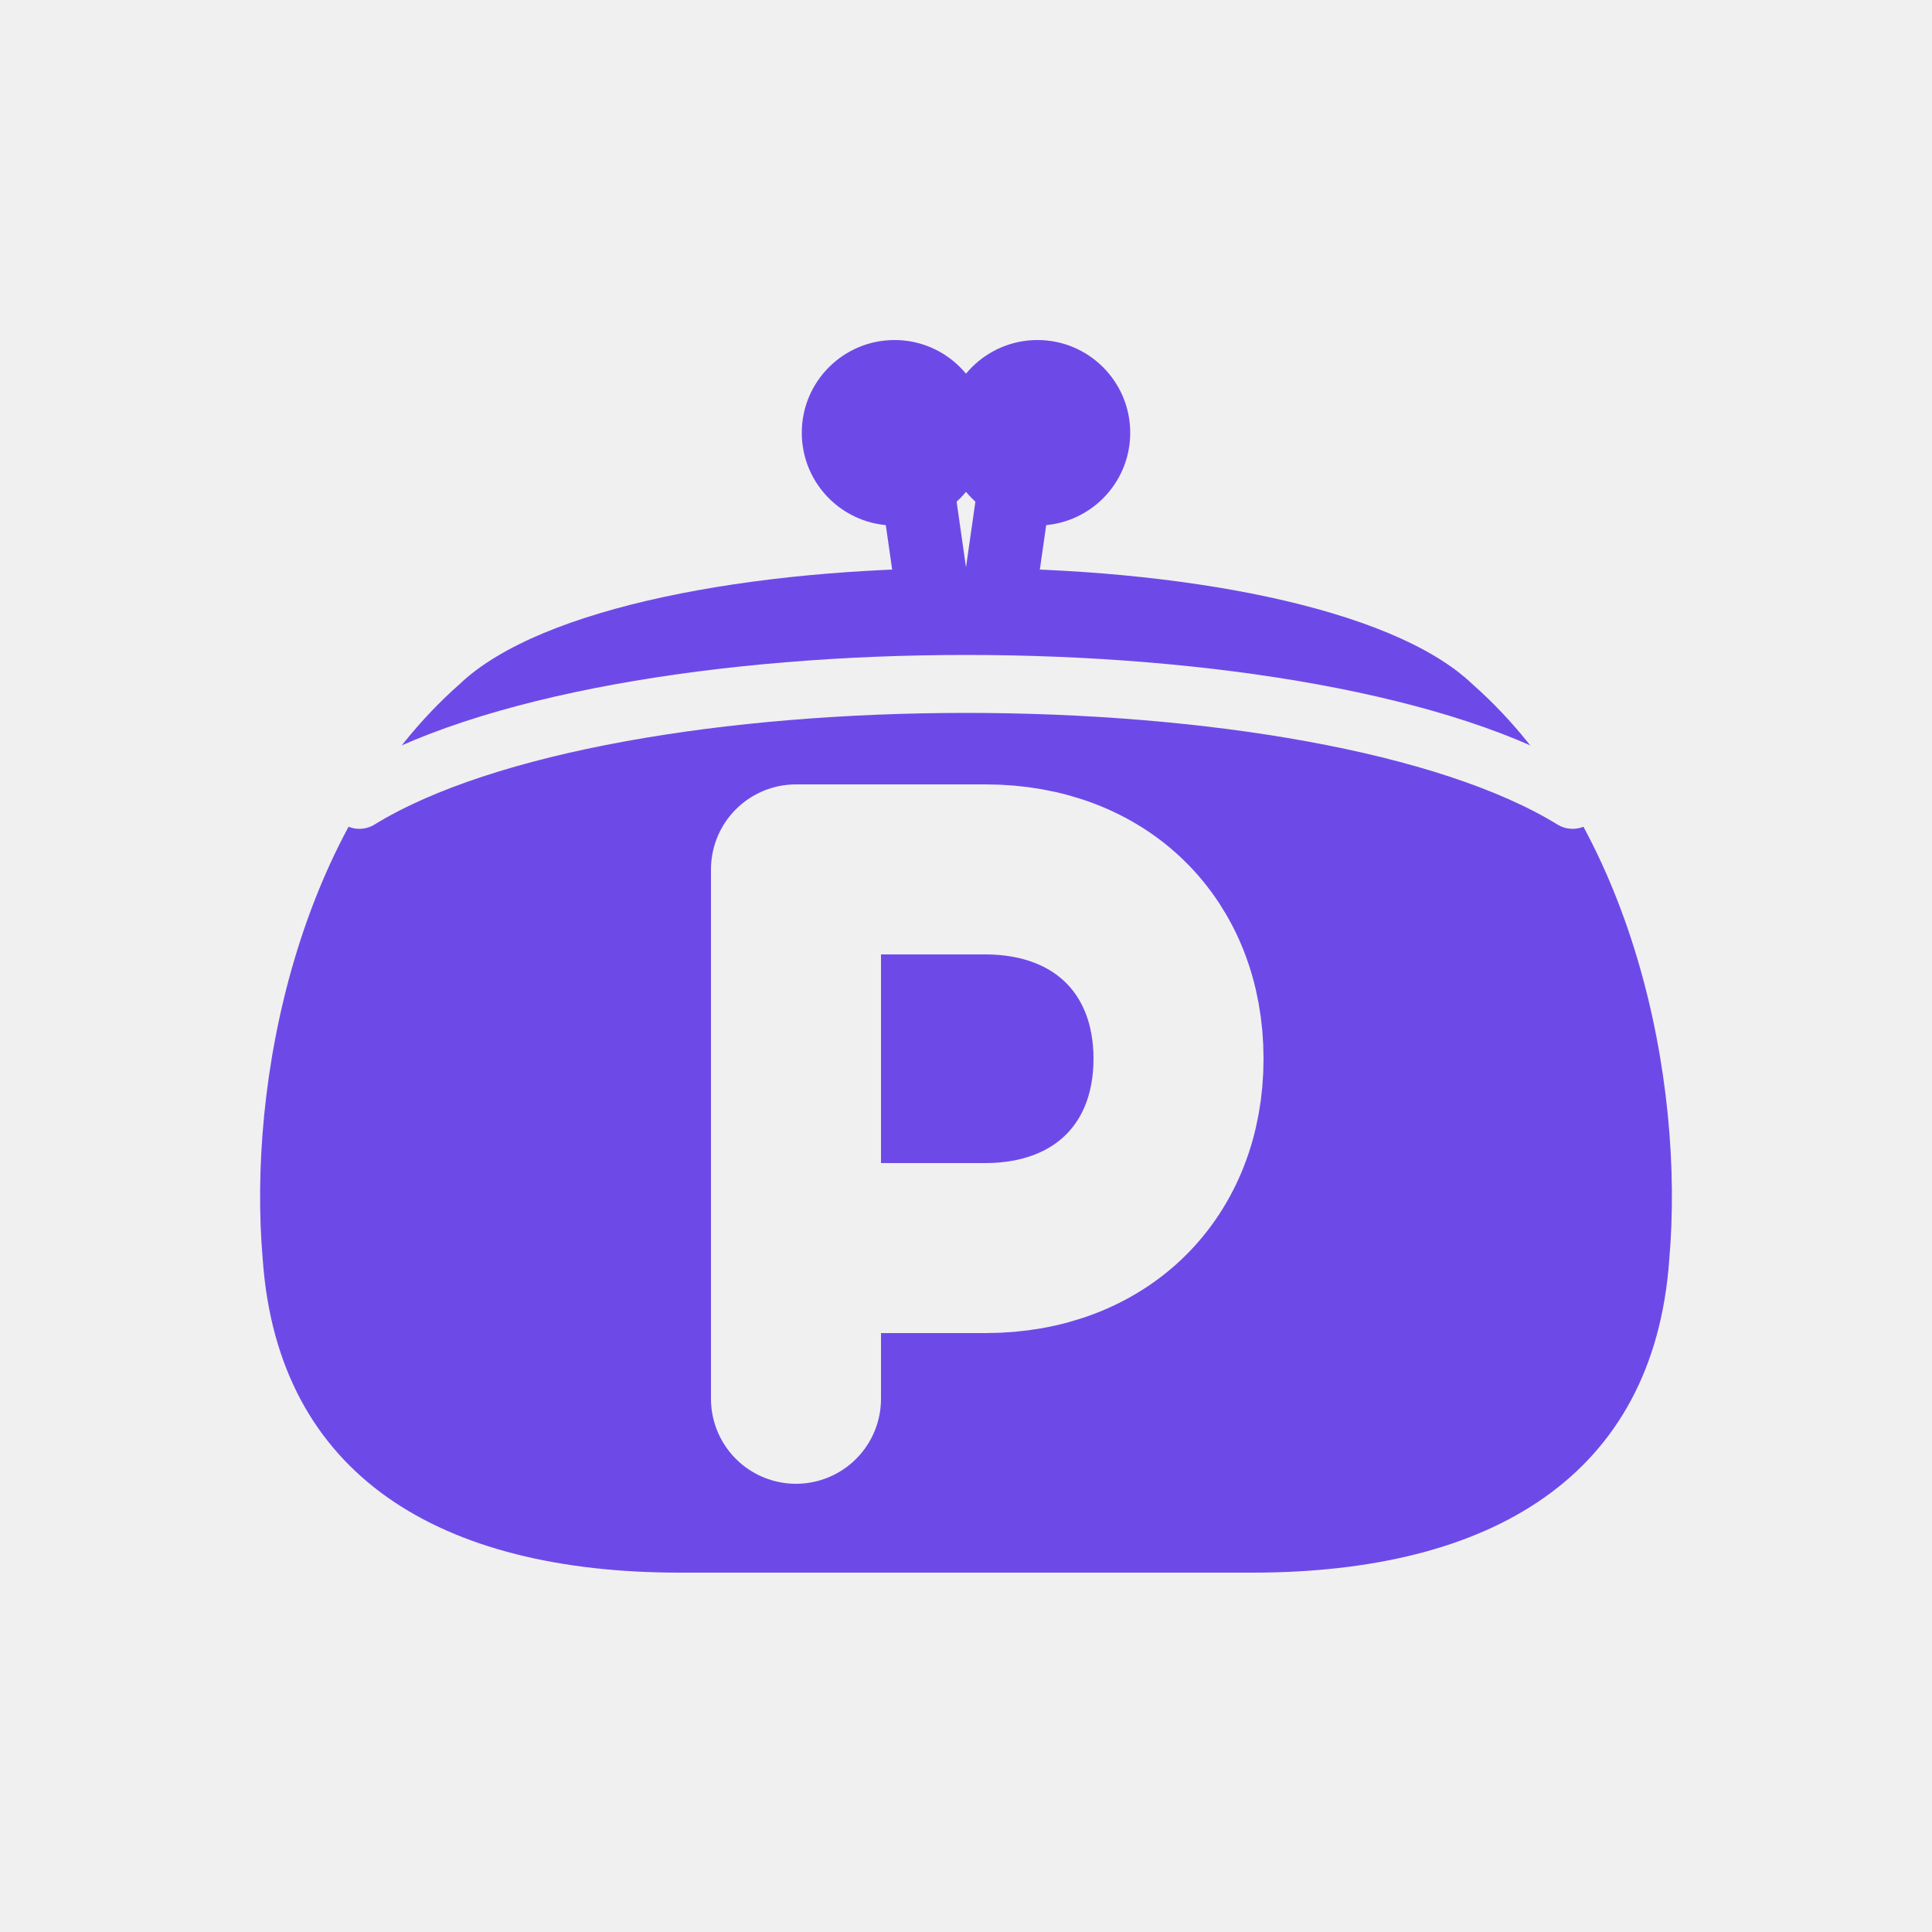
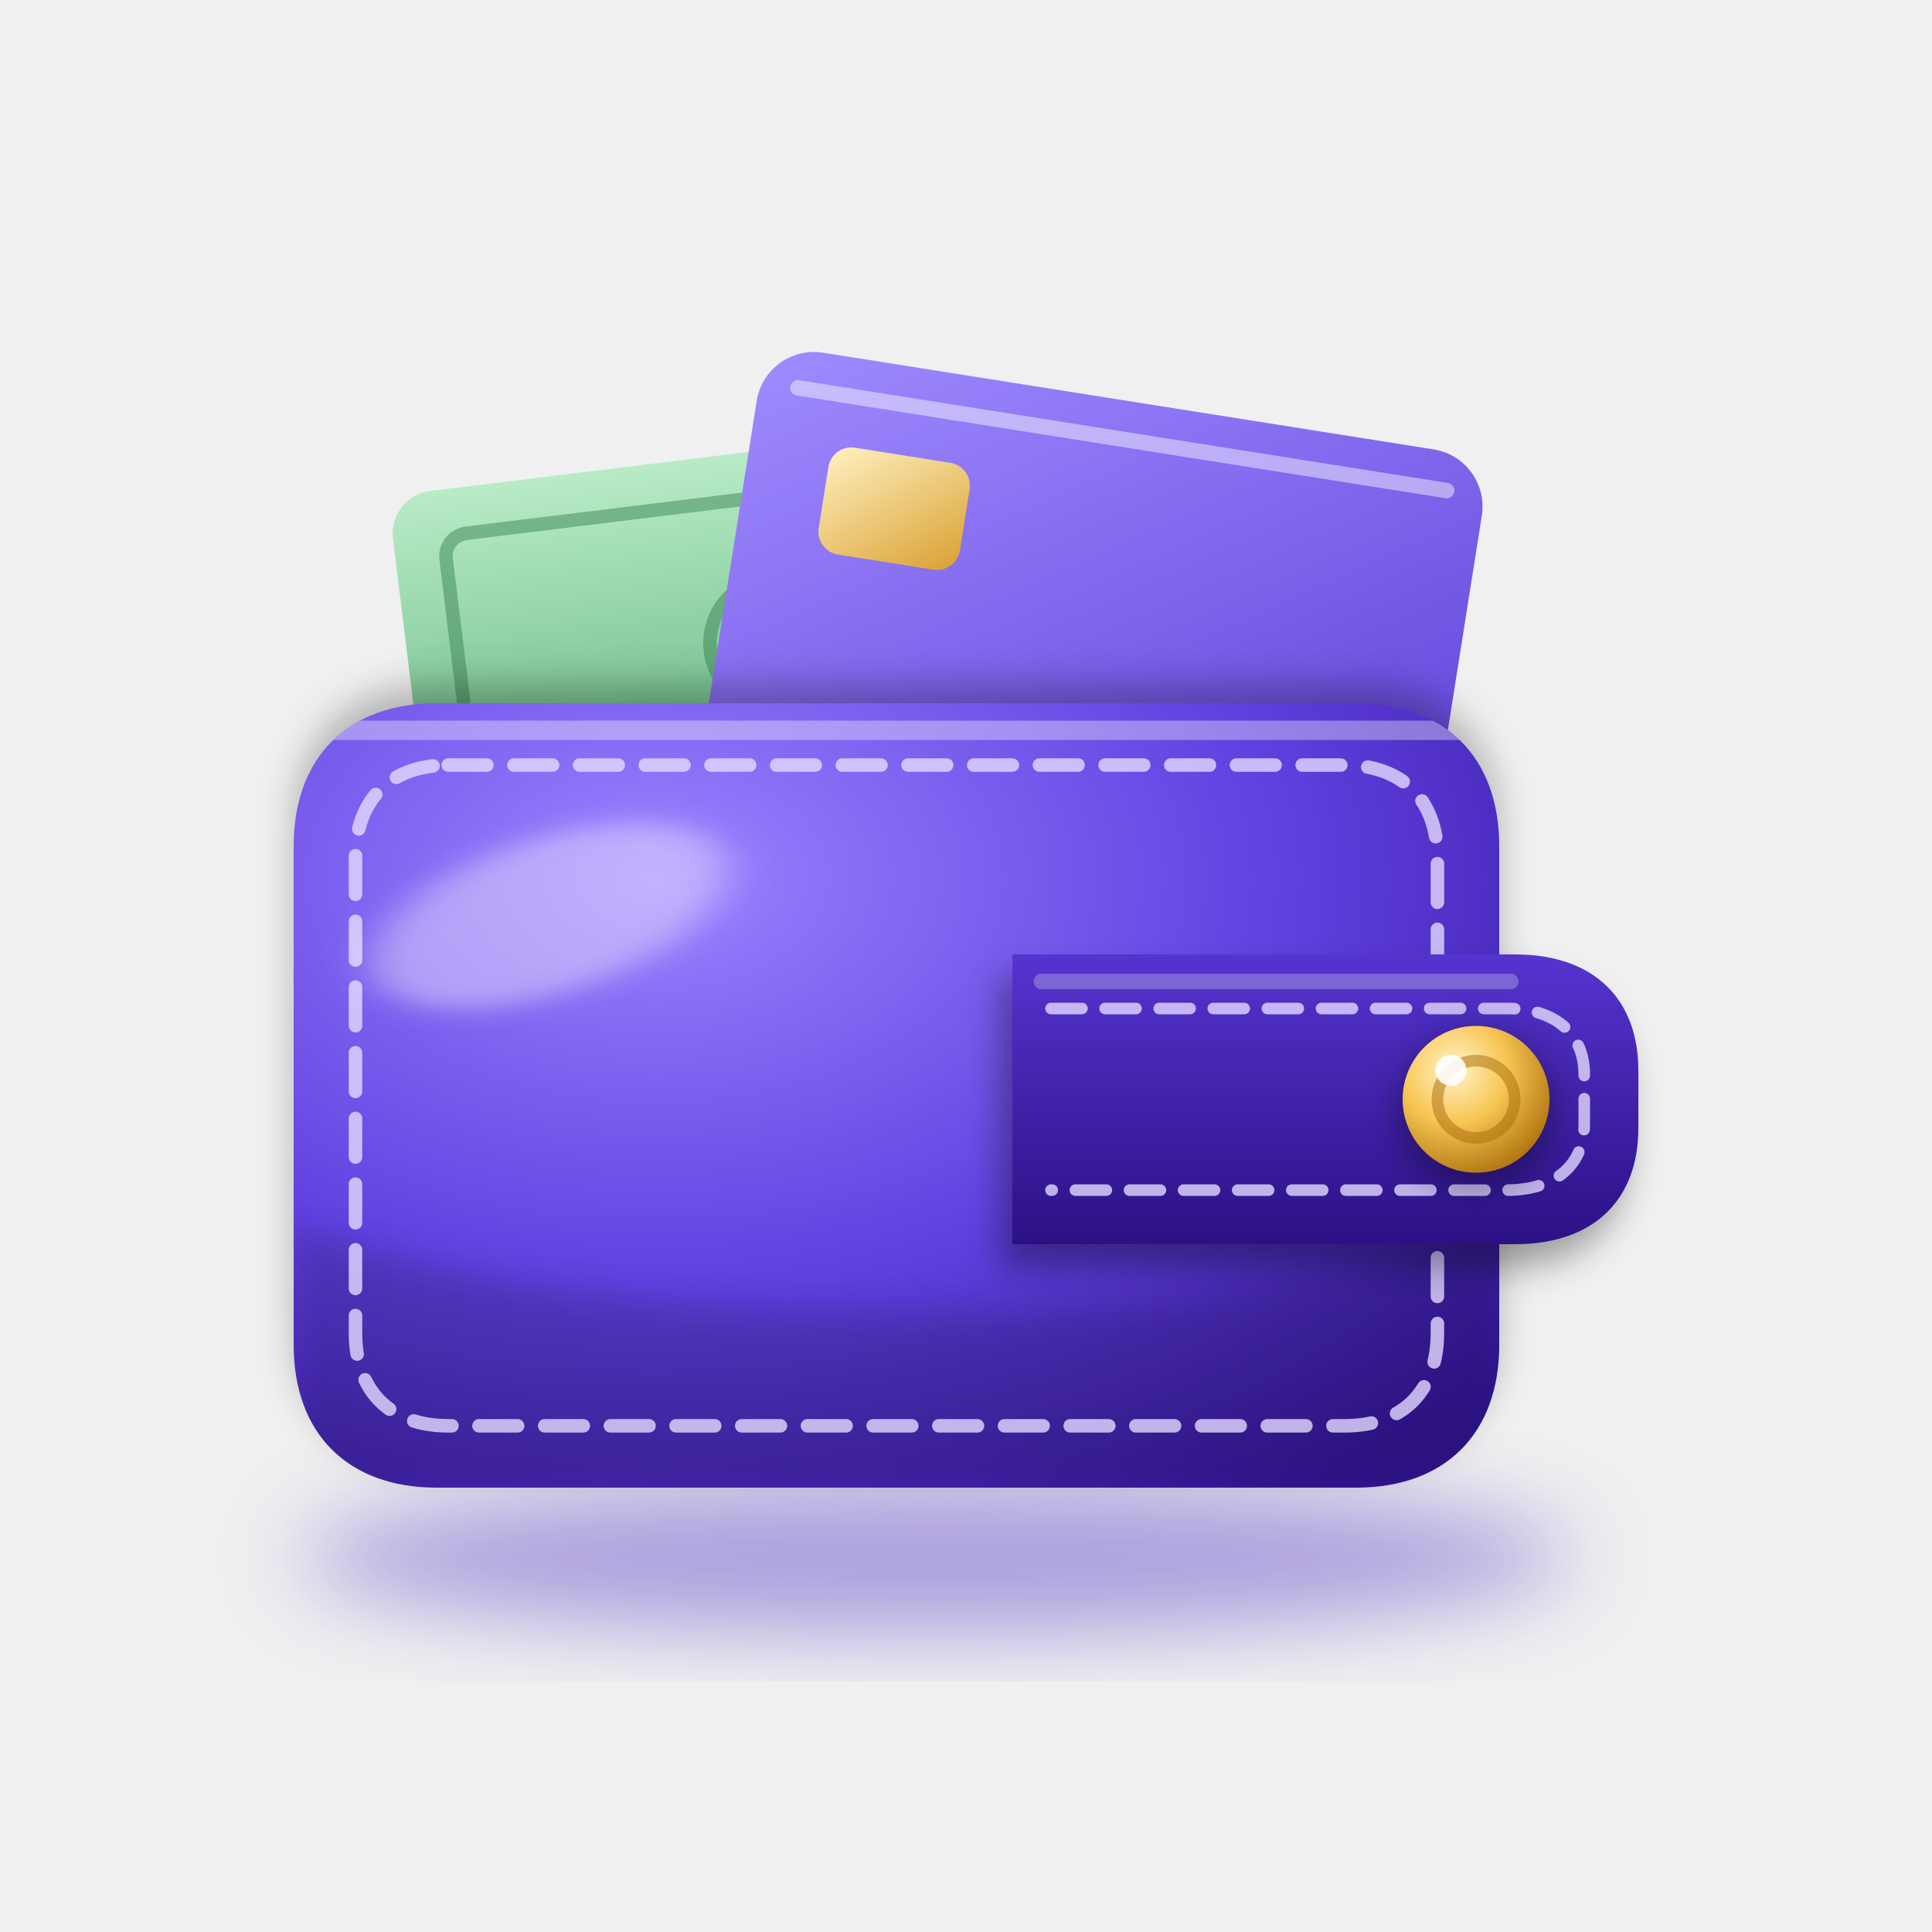
<svg xmlns="http://www.w3.org/2000/svg" viewBox="0 0 1000 1000">
  <defs>
-     <mask id="cut" maskUnits="userSpaceOnUse" x="0" y="0" width="1000" height="1000">
+     <linearGradient id="wt" x1="0" y1="0" x2="1" y2="1">
+       <stop offset="0" stop-color="#F7F3FF" />
+       <stop offset="1" stop-color="#DCD0FF" />
+     </linearGradient>
+     <radialGradient id="wtl" cx=".3" cy=".15" r=".8">
+       <stop offset="0" stop-color="#fff" stop-opacity=".6" />
+       <stop offset="1" stop-color="#fff" stop-opacity="0" />
+     </radialGradient>
+     <radialGradient id="wl" cx=".3" cy=".22" r=".95">
+       <stop offset="0" stop-color="#9C82FF" />
+       <stop offset=".55" stop-color="#6040E0" />
+       <stop offset="1" stop-color="#341597" />
+     </radialGradient>
+     <linearGradient id="ws" x1="0" y1="0" x2="0" y2="1">
+       <stop offset="0" stop-color="#5534CF" />
+       <stop offset="1" stop-color="#2C1185" />
+     </linearGradient>
+     <linearGradient id="wcard" x1="0" y1="0" x2="1" y2="1">
+       <stop offset="0" stop-color="#A08BFF" />
+       <stop offset="1" stop-color="#5B3BD6" />
+     </linearGradient>
+     <linearGradient id="wbill" x1="0" y1="0" x2="0" y2="1">
+       <stop offset="0" stop-color="#B8EBC6" />
+       <stop offset="1" stop-color="#4FA86E" />
+     </linearGradient>
+     <linearGradient id="wchip" x1="0" y1="0" x2="1" y2="1">
+       <stop offset="0" stop-color="#FFF1C2" />
+       <stop offset="1" stop-color="#D9A030" />
+     </linearGradient>
+     <radialGradient id="wm" cx=".35" cy=".3" r=".8">
+       <stop offset="0" stop-color="#FFF4CC" />
+       <stop offset=".45" stop-color="#F7C653" />
+       <stop offset="1" stop-color="#A86A08" />
+     </radialGradient>
+     <filter id="wsoft" x="-30%" y="-30%" width="160%" height="160%">
+       <feGaussianBlur stdDeviation="22" />
+     </filter>
+     <filter id="wblur" x="-30%" y="-30%" width="160%" height="160%">
+       <feGaussianBlur stdDeviation="9" />
+     </filter>
+     <clipPath id="wc">
+       <path d="M 262 430 L 738 430 C 784 430 812 458 812 504 L 812 762 C 812 808 784 836 738 836 L 262 836 C 216 836 188 808 188 762 L 188 504 C 188 458 216 430 262 430 Z" />
+     </clipPath>
+     <mask id="wcut" maskUnits="userSpaceOnUse" x="0" y="0" width="1000" height="1000">
      <rect width="1000" height="1000" fill="#fff" stroke="none" />
-       <path d="M 186 452 C 316 372 684 372 814 452" fill="none" stroke="#000" stroke-width="30" stroke-linecap="round" />
-       <path d="M 412 488 L 412 762 M 412 488 L 510 488 C 570 488 610 528 610 586 C 610 644 570 684 510 684 L 412 684" fill="none" stroke="#000" stroke-width="88" stroke-linecap="round" stroke-linejoin="round" />
+       <path d="M 560 560 L 820 560 C 862 560 884 584 884 620 L 884 650 C 884 686 862 710 820 710 L 560 710 Z" fill="none" stroke="#000" stroke-width="26" />
+       <circle cx="800" cy="635" r="22" fill="#000" stroke="none" />
    </mask>
  </defs>
-   <g transform="translate(0 -38) scale(1)">
-     <g mask="url(#cut)">
-       <path d="M 238 392 C 322 312 678 312 762 392 C 846 466 872 598 864 690 C 856 802 772 852 648 852 L 352 852 C 228 852 144 802 136 690 C 128 598 154 466 238 392 Z" fill="#6D4AE8" stroke="none" />
-       <path d="M 482 340 L 474 284 M 518 340 L 526 284" fill="none" stroke="#6D4AE8" stroke-width="38" stroke-linecap="round" />
-       <circle cx="463" cy="262" r="48" fill="#6D4AE8" stroke="none" />
-       <circle cx="537" cy="262" r="48" fill="#6D4AE8" stroke="none" />
+   <g transform="translate(-36 -66) scale(1)">
+     <g stroke="none">
+       <ellipse cx="520" cy="872" rx="330" ry="40" fill="#5A3FC8" opacity=".45" filter="url(#wsoft)" />
+       <g transform="rotate(-7 430 420)">
+         <rect x="250" y="300" width="380" height="220" rx="22" fill="url(#wbill)" />
+         <rect x="276" y="324" width="328" height="172" rx="12" fill="none" stroke="#2F7A4A" stroke-opacity=".45" stroke-width="7" />
+         <circle cx="440" cy="400" r="34" fill="none" stroke="#2F7A4A" stroke-opacity=".45" stroke-width="7" />
+       </g>
+       <g transform="rotate(9 600 400)">
+         <rect x="410" y="272" width="380" height="250" rx="30" fill="url(#wcard)" />
+         <rect x="452" y="318" width="74" height="56" rx="12" fill="url(#wchip)" />
+         <path d="M 430 292 L 770 292" stroke="#fff" stroke-opacity=".45" stroke-width="8" stroke-linecap="round" />
+       </g>
+       <path d="M 262 430 L 738 430 C 784 430 812 458 812 504 L 812 762 C 812 808 784 836 738 836 L 262 836 C 216 836 188 808 188 762 L 188 504 C 188 458 216 430 262 430 Z" fill="#000" opacity=".25" transform="translate(0 -10)" filter="url(#wblur)" />
+       <path d="M 262 430 L 738 430 C 784 430 812 458 812 504 L 812 762 C 812 808 784 836 738 836 L 262 836 C 216 836 188 808 188 762 L 188 504 C 188 458 216 430 262 430 Z" fill="url(#wl)" />
+       <g clip-path="url(#wc)">
+         <path d="M 188 836 L 812 836 L 812 700 C 640 760 360 760 188 700 Z" fill="#000" opacity=".16" filter="url(#wblur)" />
+         <path d="M 200 444 L 800 444" stroke="#fff" stroke-opacity=".35" stroke-width="10" stroke-linecap="round" />
+       </g>
+       <path d="M 268 462 L 732 462 C 762 462 780 480 780 510 L 780 756 C 780 786 762 804 732 804 L 268 804 C 238 804 220 786 220 756 L 220 510 C 220 480 238 462 268 462 Z" fill="none" stroke="#E3D9FF" stroke-opacity=".8" stroke-width="7" stroke-dasharray="20 14" stroke-linecap="round" />
+       <ellipse cx="320" cy="540" rx="96" ry="40" fill="#fff" opacity=".38" transform="rotate(-18 320 540)" filter="url(#wblur)" />
+       <path d="M 560 560 L 820 560 C 862 560 884 584 884 620 L 884 650 C 884 686 862 710 820 710 L 560 710 Z" fill="#000" opacity=".35" transform="translate(-6 12)" filter="url(#wblur)" />
+       <path d="M 560 560 L 820 560 C 862 560 884 584 884 620 L 884 650 C 884 686 862 710 820 710 L 560 710 Z" fill="url(#ws)" />
+       <path d="M 580 588 L 816 588 C 842 588 856 602 856 622 L 856 648 C 856 668 842 682 816 682 L 580 682" fill="none" stroke="#E3D9FF" stroke-opacity=".8" stroke-width="6" stroke-dasharray="16 12" stroke-linecap="round" />
+       <path d="M 575 574 L 818 574" stroke="#fff" stroke-opacity=".25" stroke-width="8" stroke-linecap="round" />
+       <circle cx="800" cy="641" r="40" fill="#000" opacity=".35" filter="url(#wblur)" />
+       <circle cx="800" cy="635" r="38" fill="url(#wm)" />
+       <circle cx="800" cy="635" r="20" fill="none" stroke="#A86A08" stroke-opacity=".5" stroke-width="6" />
+       <circle cx="787" cy="620" r="8" fill="#fff" opacity=".9" />
    </g>
  </g>
</svg>
